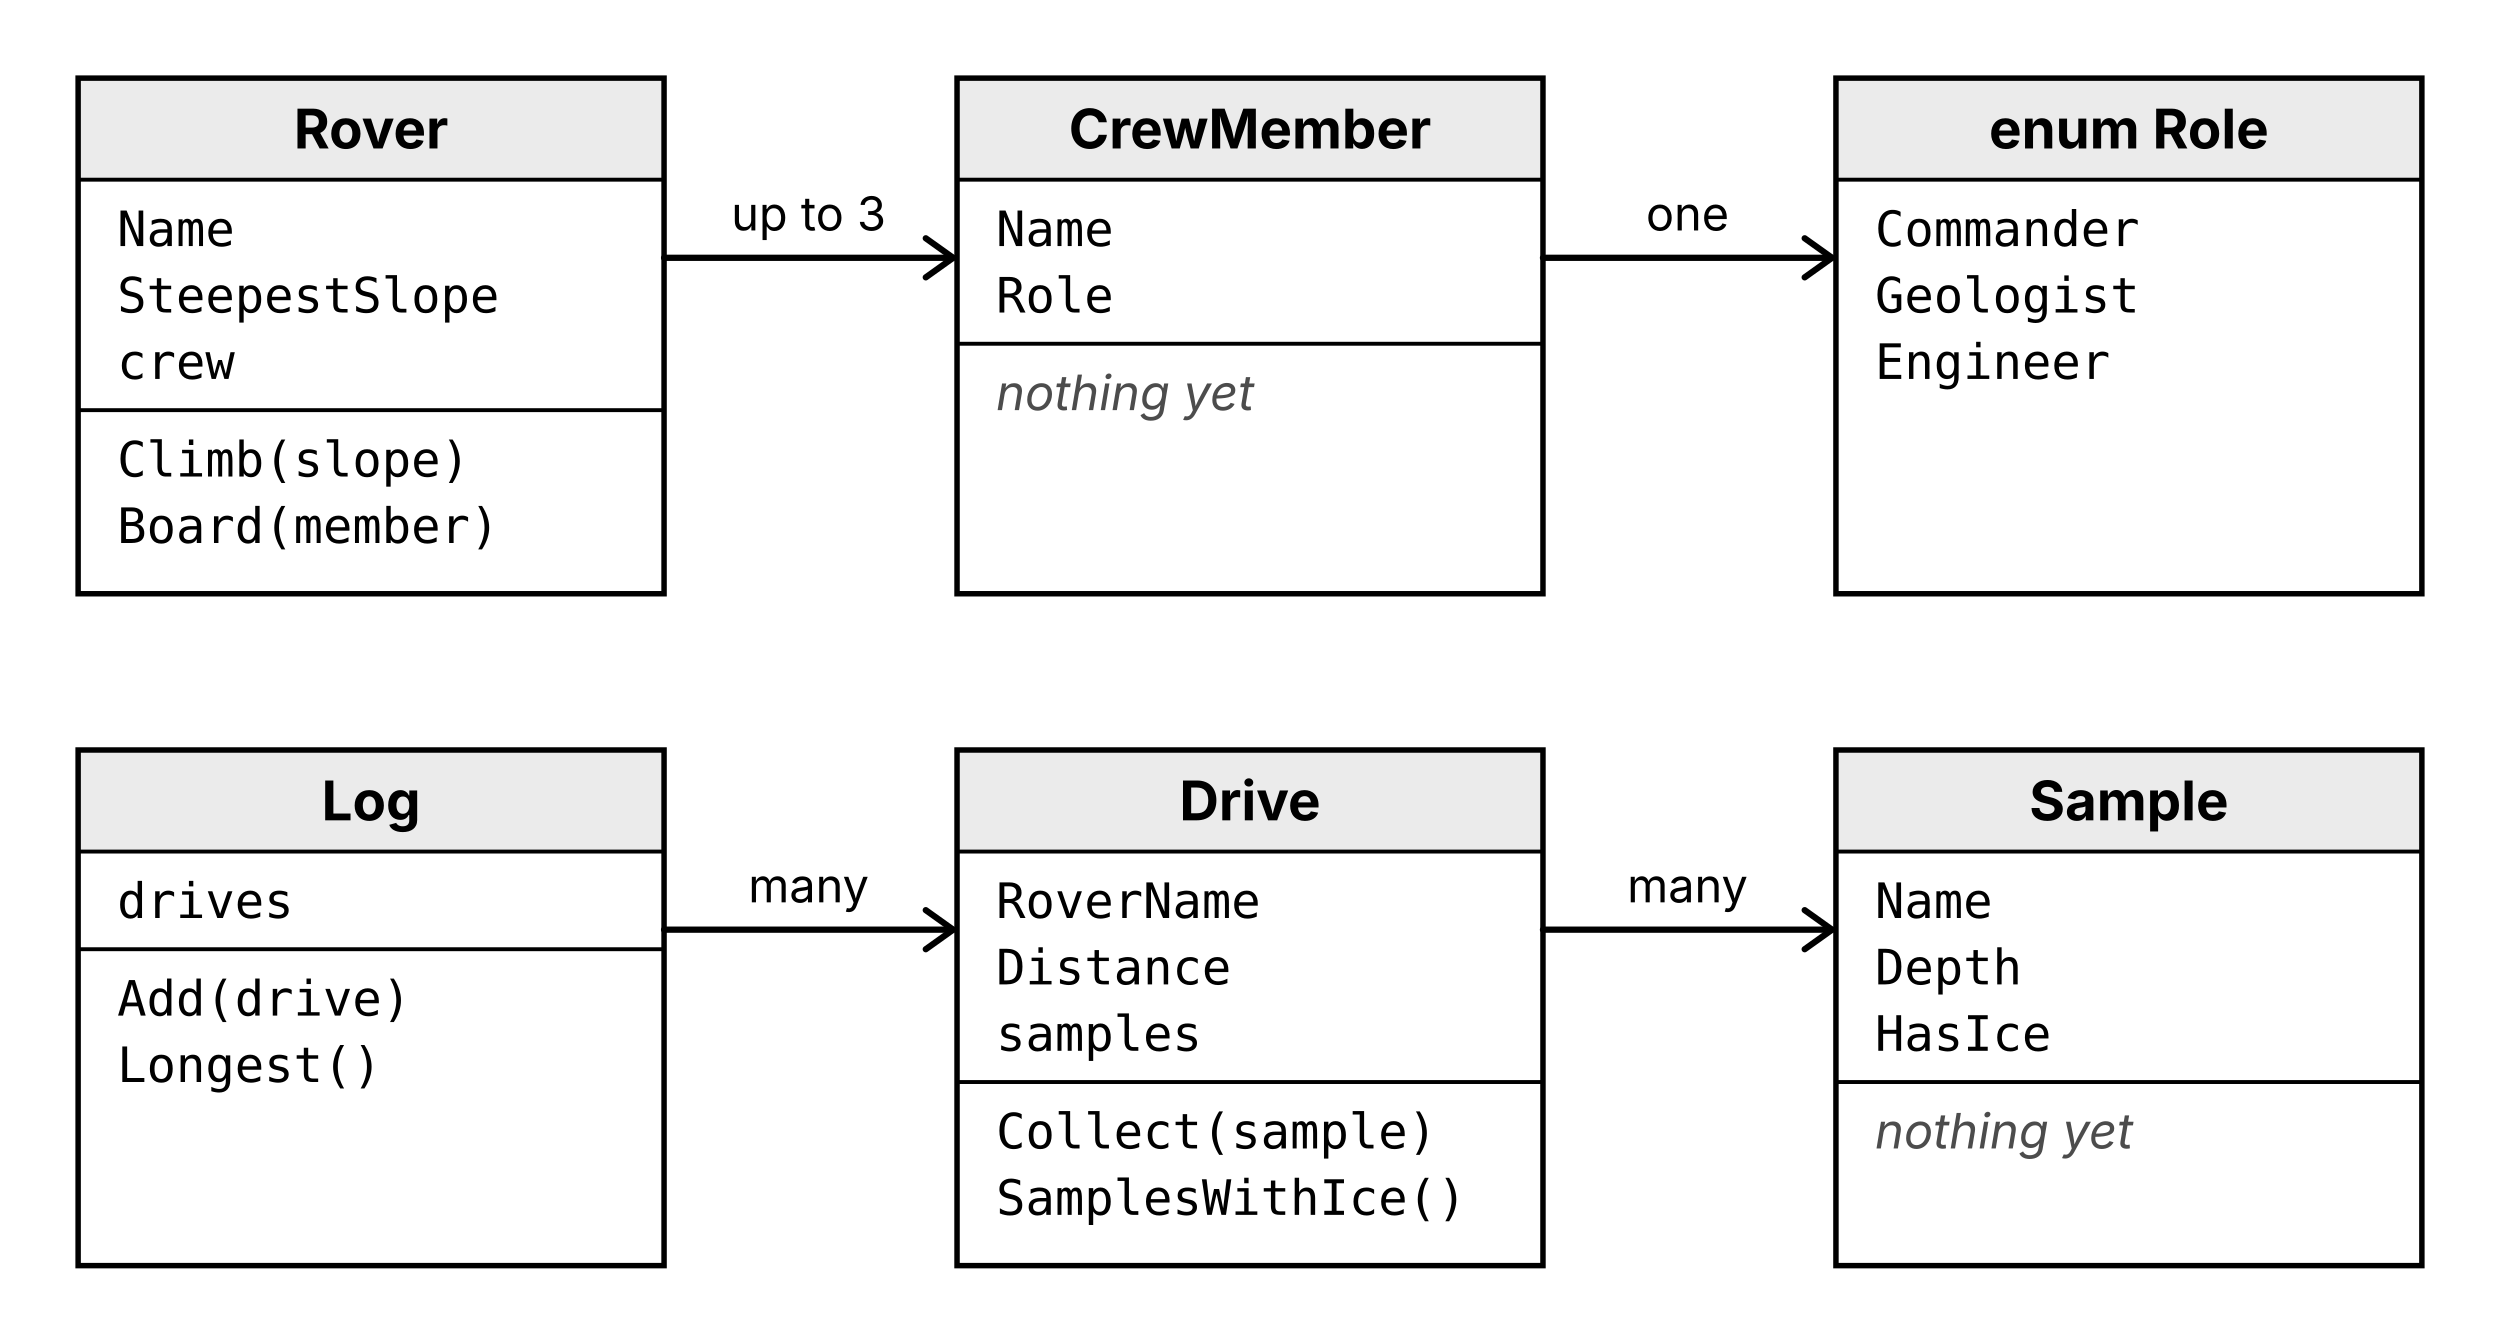
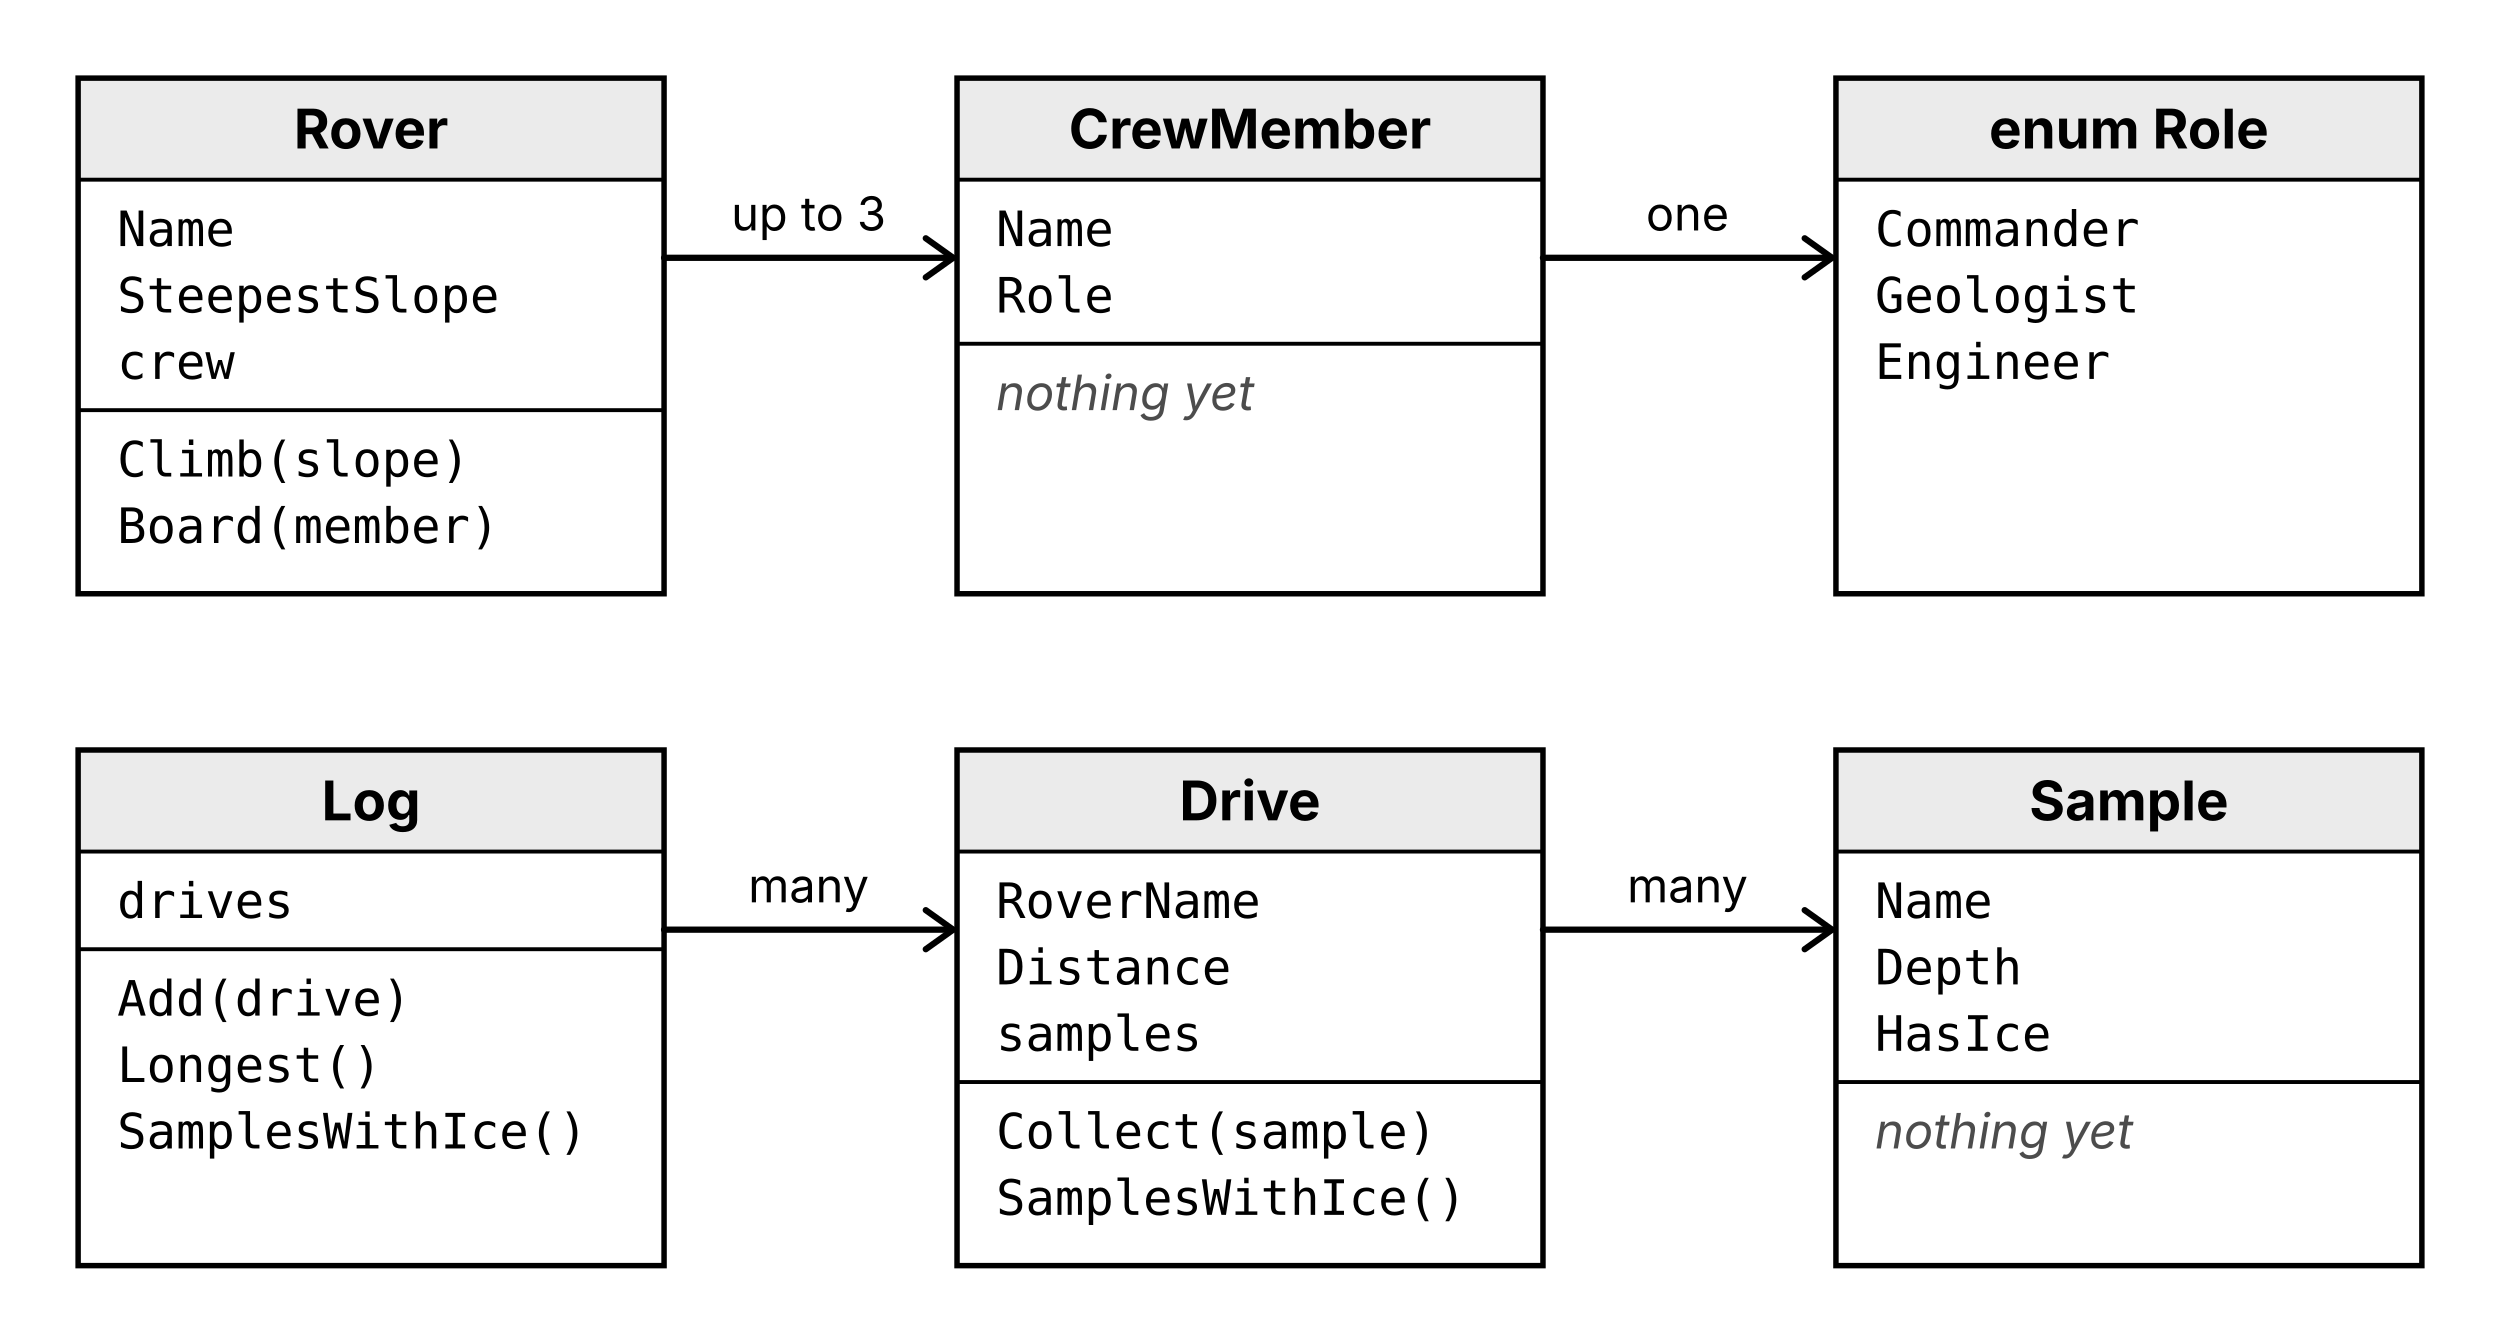
<svg xmlns="http://www.w3.org/2000/svg" viewBox="0 0 640 344" width="640px" height="344px" fill="currentColor" font-family="'Helvetica Neue', Inter, system-ui, sans-serif" role="img" aria-labelledby="diagram-title diagram-desc">
  <g stroke="currentColor" stroke-width="1.4">
    <rect x="20" y="20" width="150" height="132" fill="none" />
    <rect x="245" y="20" width="150" height="132" fill="none" />
    <rect x="470" y="20" width="150" height="132" fill="none" />
    <rect x="20" y="192" width="150" height="132" fill="none" />
    <rect x="245" y="192" width="150" height="132" fill="none" />
    <rect x="470" y="192" width="150" height="132" fill="none" />
  </g>
  <g fill="currentColor" fill-opacity="0.08">
    <rect x="20" y="20" width="150" height="26" />
    <rect x="245" y="20" width="150" height="26" />
    <rect x="470" y="20" width="150" height="26" />
    <rect x="20" y="192" width="150" height="26" />
    <rect x="245" y="192" width="150" height="26" />
    <rect x="470" y="192" width="150" height="26" />
  </g>
  <g stroke="currentColor" stroke-width="1">
    <line x1="20" y1="46" x2="170" y2="46" />
    <line x1="245" y1="46" x2="395" y2="46" />
    <line x1="470" y1="46" x2="620" y2="46" />
    <line x1="20" y1="218" x2="170" y2="218" />
    <line x1="245" y1="218" x2="395" y2="218" />
    <line x1="470" y1="218" x2="620" y2="218" />
    <line x1="20" y1="105" x2="170" y2="105" />
    <line x1="245" y1="88" x2="395" y2="88" />
    <line x1="20" y1="243" x2="170" y2="243" />
    <line x1="245" y1="277" x2="395" y2="277" />
    <line x1="470" y1="277" x2="620" y2="277" />
  </g>
  <g font-size="14px" font-weight="bold" text-anchor="middle">
    <text x="95" y="38">Rover</text>
    <text x="320" y="38">CrewMember</text>
    <text x="545" y="38">enum Role</text>
    <text x="95" y="210">Log</text>
    <text x="320" y="210">Drive</text>
    <text x="545" y="210">Sample</text>
  </g>
  <g font-family="ui-monospace, 'Cascadia Mono', Consolas, monospace" font-size="12.5px">
    <text x="30" y="63">Name</text>
    <text x="30" y="80">SteepestSlope</text>
    <text x="30" y="97">crew</text>
    <text x="30" y="122">Climb(slope)</text>
    <text x="30" y="139">Board(member)</text>
    <text x="255" y="63">Name</text>
    <text x="255" y="80">Role</text>
    <text x="480" y="63">Commander</text>
    <text x="480" y="80">Geologist</text>
    <text x="480" y="97">Engineer</text>
    <text x="30" y="235">drives</text>
    <text x="30" y="260">Add(drive)</text>
    <text x="30" y="277">Longest()</text>
+     <text x="30" y="294">SamplesWithIce()</text>
    <text x="255" y="235">RoverName</text>
    <text x="255" y="252">Distance</text>
    <text x="255" y="269">samples</text>
    <text x="255" y="294">Collect(sample)</text>
    <text x="255" y="311">SamplesWithIce()</text>
    <text x="480" y="235">Name</text>
    <text x="480" y="252">Depth</text>
    <text x="480" y="269">HasIce</text>
  </g>
  <g font-size="12.5px" font-style="italic" fill-opacity="0.7">
    <text x="255" y="105">nothing yet</text>
    <text x="480" y="294">nothing yet</text>
  </g>
  <g stroke="currentColor" stroke-width="1.6" fill="none" stroke-linecap="round" stroke-linejoin="round">
    <line x1="170" y1="66" x2="244" y2="66" />
    <polyline points="237,61 244,66 237,71" />
    <line x1="395" y1="66" x2="469" y2="66" />
    <polyline points="462,61 469,66 462,71" />
    <line x1="170" y1="238" x2="244" y2="238" />
    <polyline points="237,233 244,238 237,243" />
    <line x1="395" y1="238" x2="469" y2="238" />
    <polyline points="462,233 469,238 462,243" />
  </g>
  <g font-size="12px" text-anchor="middle">
    <text x="207" y="59">up to 3</text>
    <text x="432" y="59">one</text>
    <text x="207" y="231">many</text>
    <text x="432" y="231">many</text>
  </g>
</svg>
